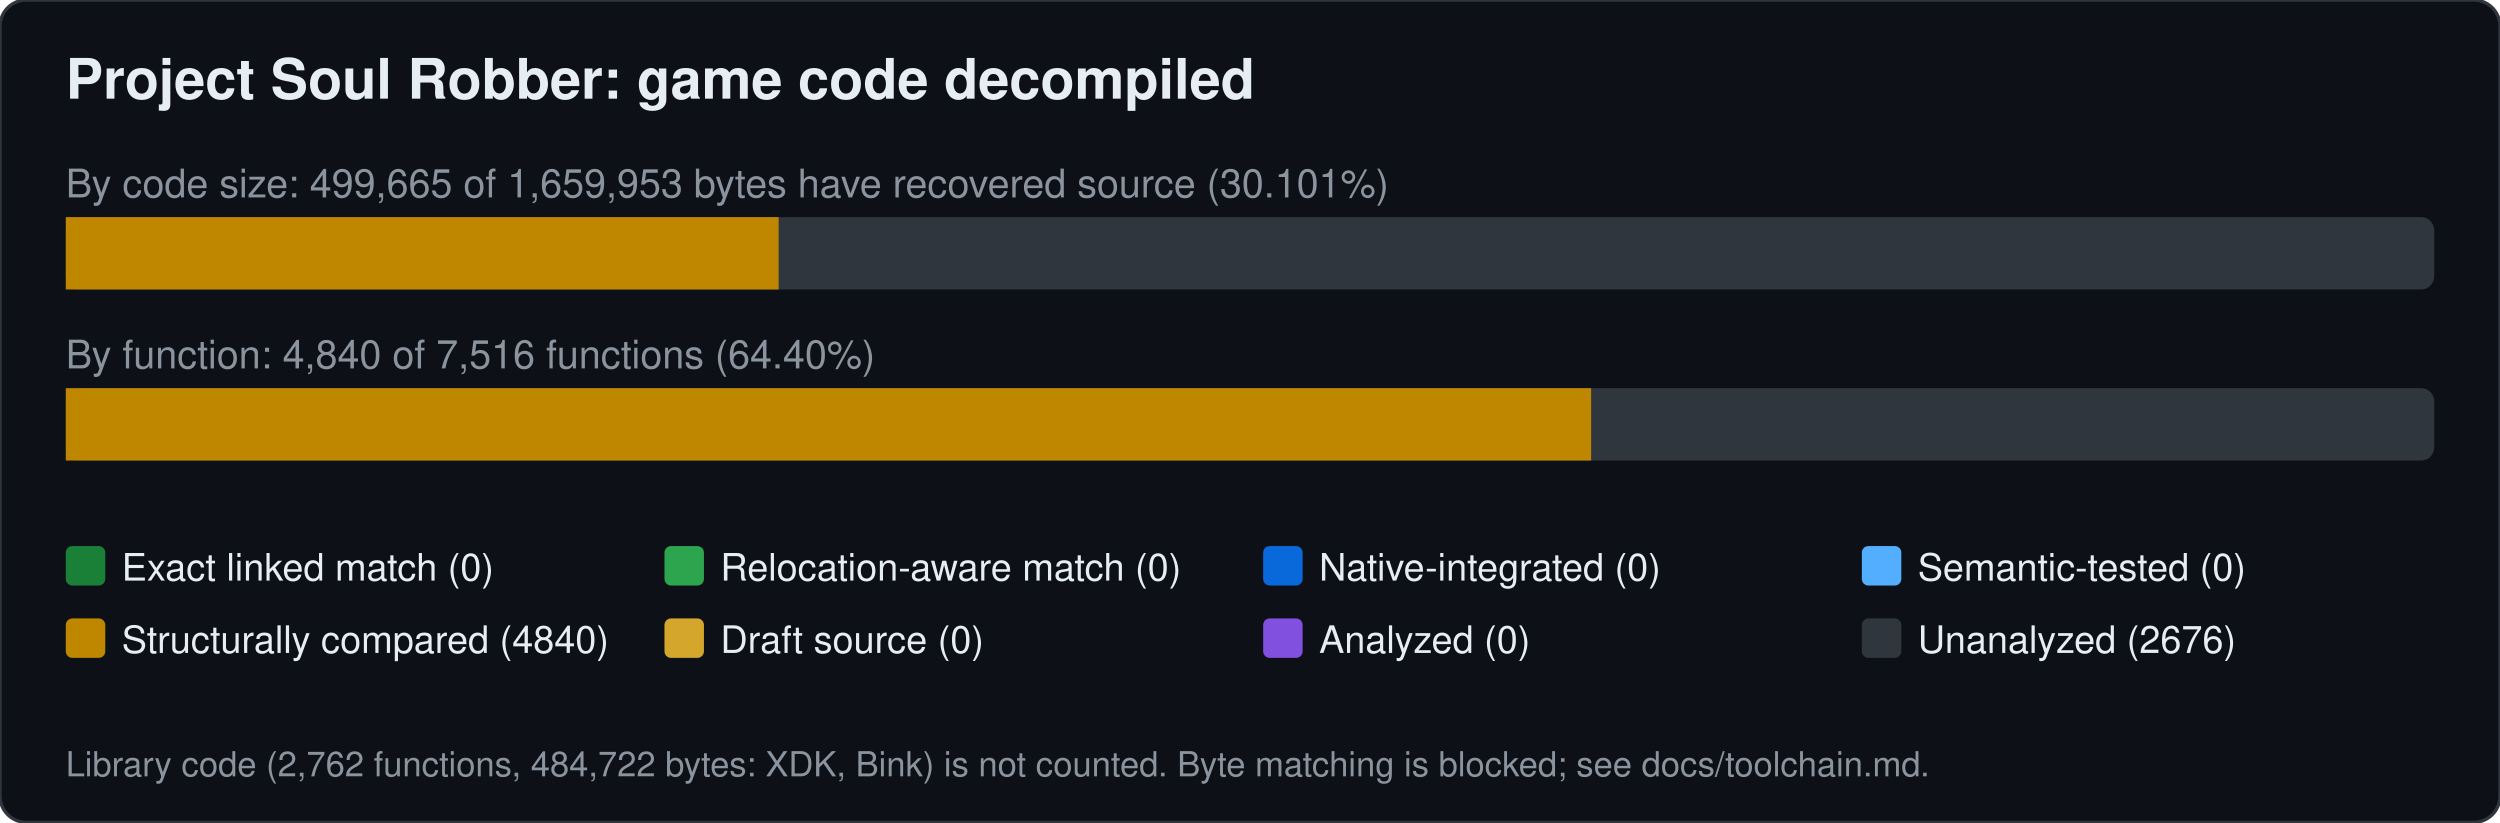
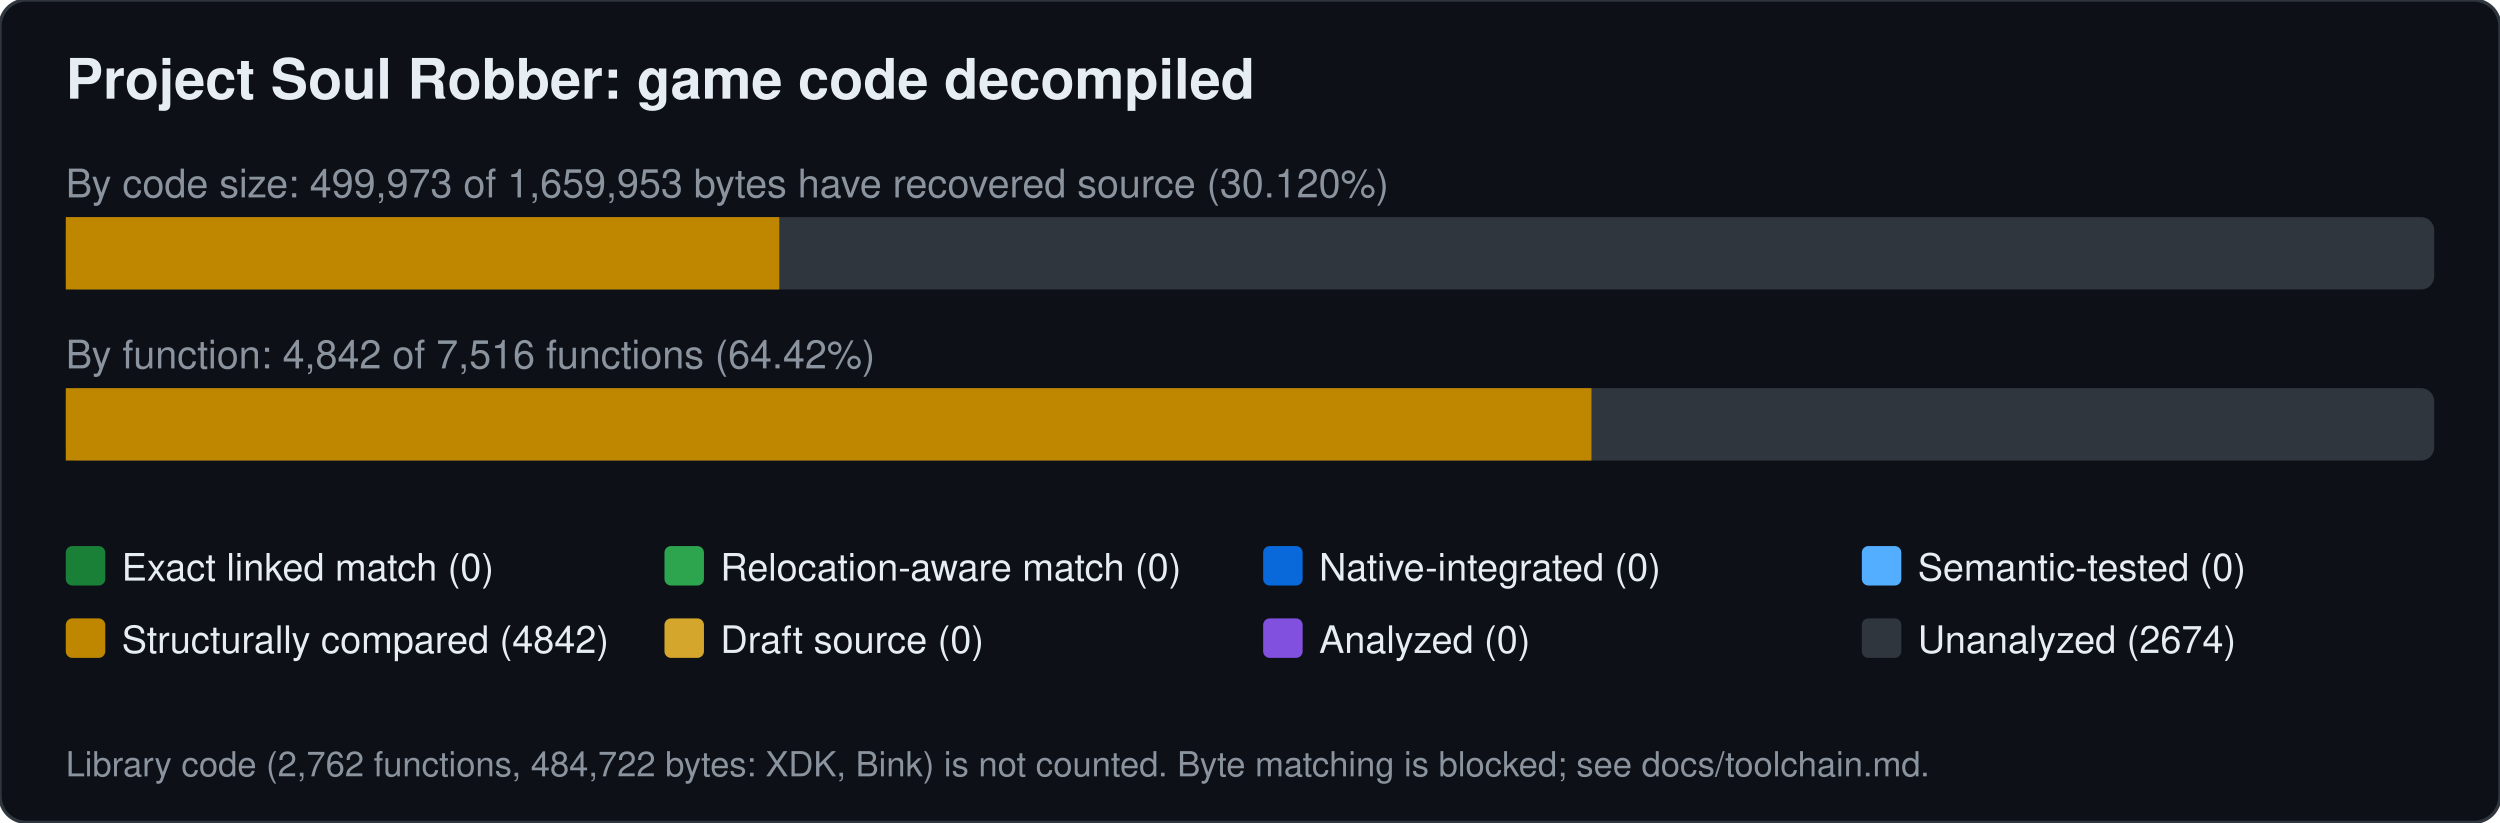
<svg xmlns="http://www.w3.org/2000/svg" width="760" height="250" viewBox="0 0 760 250" font-family="Segoe UI,Helvetica,Arial,sans-serif">
  <rect width="760" height="250" rx="8" fill="#0d1117" stroke="#30363d" />
  <text x="20" y="30" font-size="17" font-weight="600" fill="#e6edf3">Project Soul Robber: game code decompiled</text>
-   <text x="20" y="60" font-size="12" fill="#8b949e">By code size: 499,665 of 1,659,953 bytes have recovered source (30.101%)</text>
+   <text x="20" y="60" font-size="12" fill="#8b949e">By code size: 499,973 of 1,659,953 bytes have recovered source (30.120%)</text>
  <rect x="20" y="66" width="720" height="22" rx="4" fill="#30363d" />
-   <rect x="20.0" y="66" width="216.7" height="22" fill="#bf8700" />
-   <text x="20" y="112" font-size="12" fill="#8b949e">By function: 4,840 of 7,516 functions (64.40%)</text>
+   <rect x="20.0" y="66" width="216.9" height="22" fill="#bf8700" />
+   <text x="20" y="112" font-size="12" fill="#8b949e">By function: 4,842 of 7,516 functions (64.42%)</text>
  <rect x="20" y="118" width="720" height="22" rx="4" fill="#30363d" />
-   <rect x="20.0" y="118" width="463.7" height="22" fill="#bf8700" />
+   <rect x="20.0" y="118" width="463.8" height="22" fill="#bf8700" />
  <rect x="20" y="166" width="12" height="12" rx="2" fill="#1a7f37" />
  <text x="37" y="176.5" font-size="11.5" fill="#e6edf3">Exact linked match (0)</text>
  <rect x="202" y="166" width="12" height="12" rx="2" fill="#2da44e" />
  <text x="219" y="176.5" font-size="11.5" fill="#e6edf3">Relocation-aware match (0)</text>
  <rect x="384" y="166" width="12" height="12" rx="2" fill="#0969da" />
  <text x="401" y="176.5" font-size="11.5" fill="#e6edf3">Native-integrated (0)</text>
  <rect x="566" y="166" width="12" height="12" rx="2" fill="#54aeff" />
  <text x="583" y="176.5" font-size="11.5" fill="#e6edf3">Semantic-tested (0)</text>
  <rect x="20" y="188" width="12" height="12" rx="2" fill="#bf8700" />
-   <text x="37" y="198.5" font-size="11.5" fill="#e6edf3">Structurally compared (4840)</text>
+   <text x="37" y="198.5" font-size="11.5" fill="#e6edf3">Structurally compared (4842)</text>
  <rect x="202" y="188" width="12" height="12" rx="2" fill="#d4a72c" />
  <text x="219" y="198.5" font-size="11.5" fill="#e6edf3">Draft source (0)</text>
  <rect x="384" y="188" width="12" height="12" rx="2" fill="#8250df" />
  <text x="401" y="198.5" font-size="11.5" fill="#e6edf3">Analyzed (0)</text>
  <rect x="566" y="188" width="12" height="12" rx="2" fill="#30363d" />
-   <text x="583" y="198.5" font-size="11.5" fill="#e6edf3">Unanalyzed (2676)</text>
+   <text x="583" y="198.5" font-size="11.5" fill="#e6edf3">Unanalyzed (2674)</text>
  <text x="20" y="236" font-size="10.5" fill="#8b949e">Library code (2,762 functions, 484,722 bytes: XDK, Bink) is not counted. Byte matching is blocked; see docs/toolchain.md.</text>
</svg>
